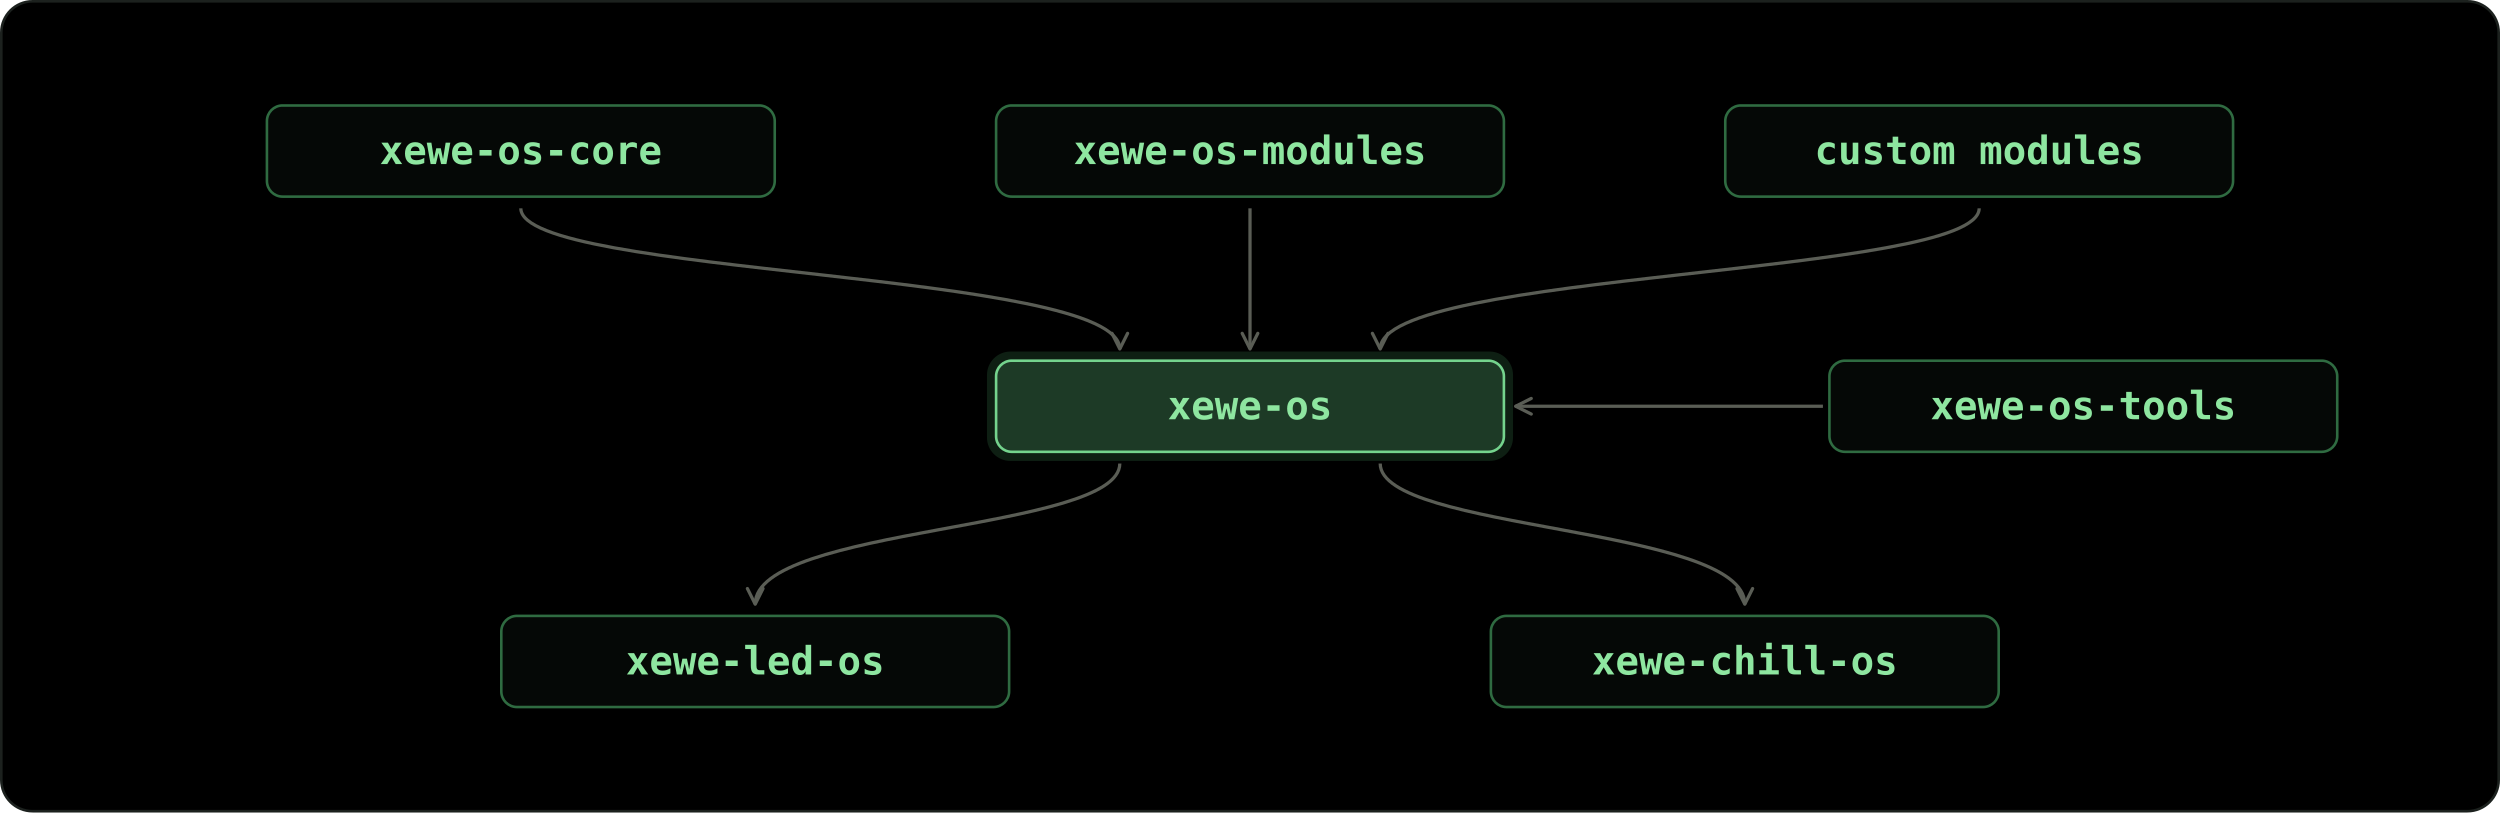
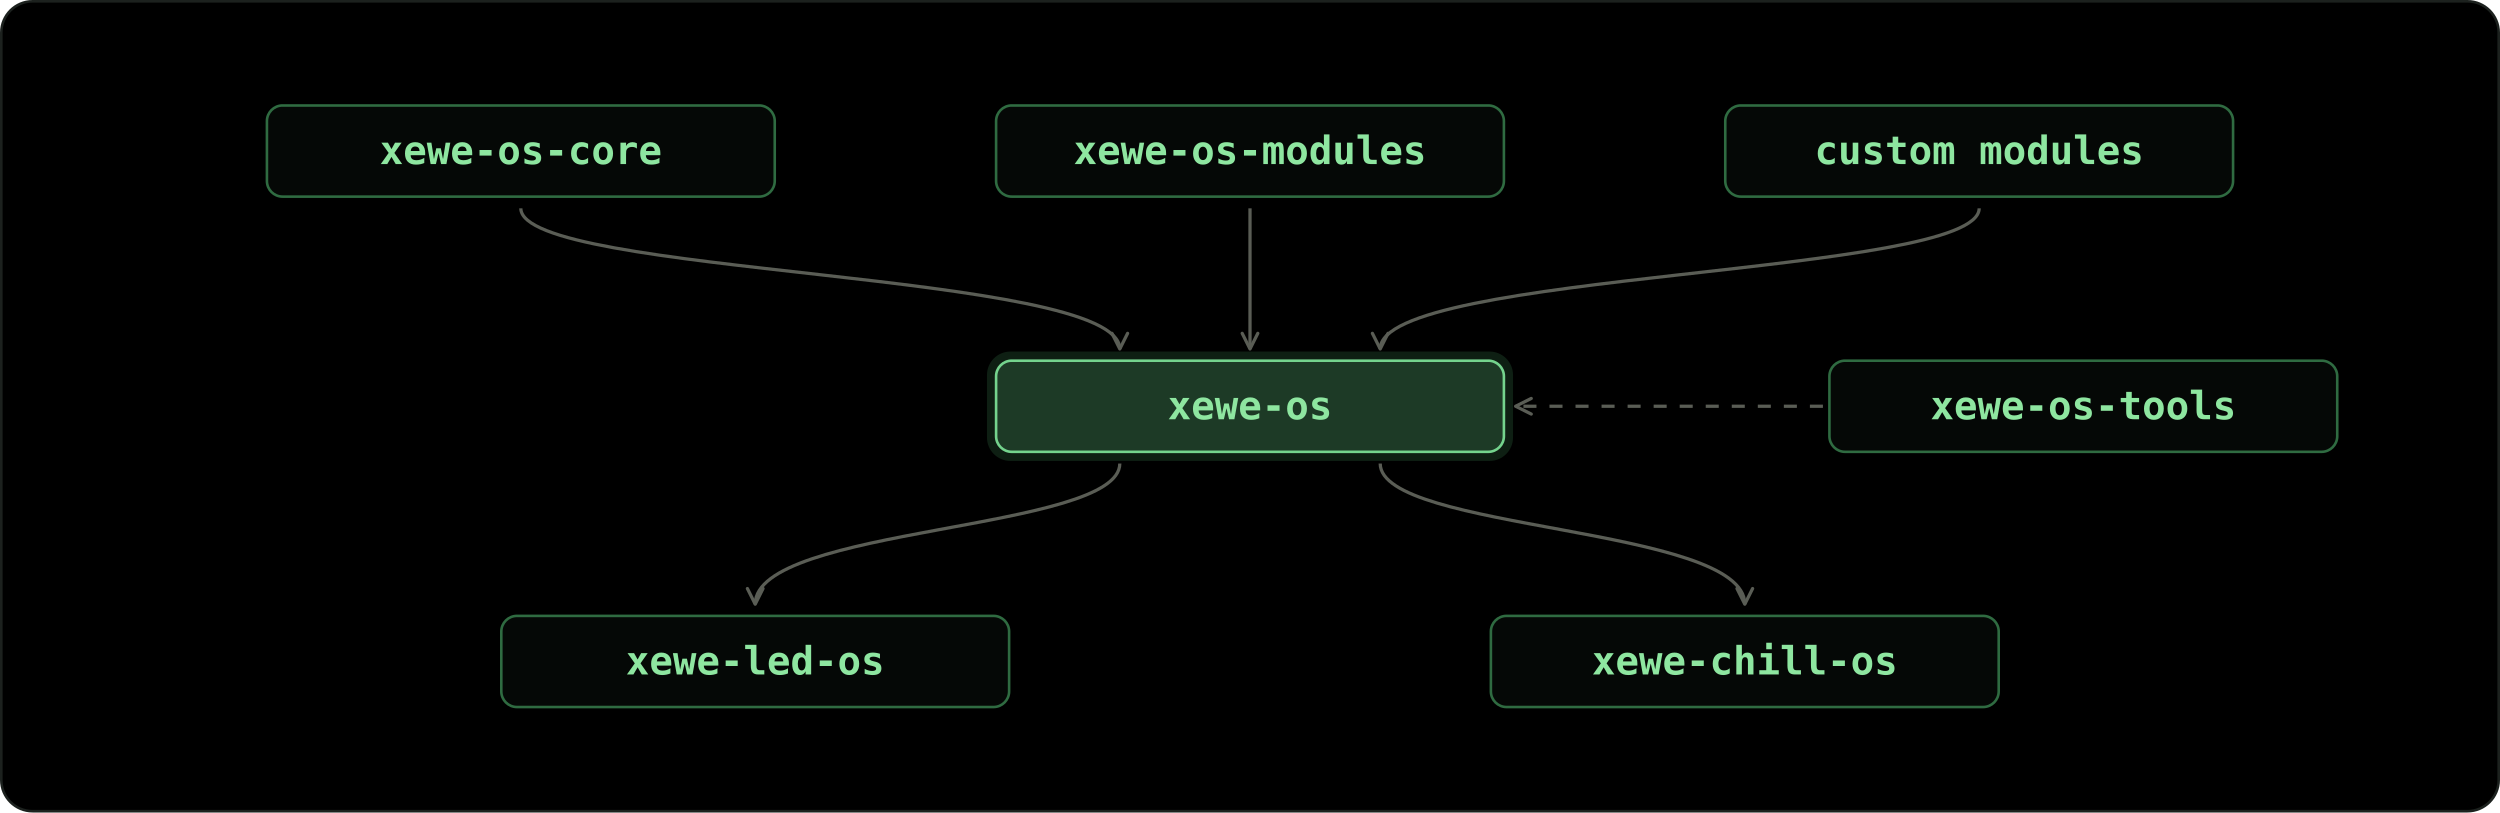
<svg xmlns="http://www.w3.org/2000/svg" width="960" height="312" viewBox="0 0 960 312" role="img" aria-labelledby="title desc">
  <rect x="0.5" y="0.5" width="959" height="311" rx="12" fill="#000000" stroke="#1c211e" />
  <defs>
    <marker id="a-line" viewBox="0 0 8 8" refX="7" refY="4" markerWidth="8" markerHeight="8" markerUnits="userSpaceOnUse" orient="auto">
      <path d="M1 1L7 4L1 7" fill="none" stroke="#5a5d55" stroke-width="1.25" stroke-linecap="round" stroke-linejoin="round" />
    </marker>
    <marker id="a-accent" viewBox="0 0 8 8" refX="7" refY="4" markerWidth="8" markerHeight="8" markerUnits="userSpaceOnUse" orient="auto">
      <path d="M1 1L7 4L1 7" fill="none" stroke="#5a5d55" stroke-width="1.25" stroke-linecap="round" stroke-linejoin="round" />
    </marker>
  </defs>
  <g fill="none" stroke-width="1.25">
    <path d="M200 80C200 106 430 104 430 134" stroke="#5a5d55" marker-end="url(#a-line)" />
    <path d="M480 80V134" stroke="#5a5d55" marker-end="url(#a-line)" />
    <path d="M760 80C760 106 530 104 530 134" stroke="#5a5d55" marker-end="url(#a-line)" />
-     <path d="M700 156H582" stroke="#5a5d55" marker-end="url(#a-line)" />
+     <path d="M700 156H582" stroke="#5a5d55" stroke-dasharray="5 5" marker-end="url(#a-line)" />
    <path d="M430 178C430 204 290 202 290 232" stroke="#5a5d55" marker-end="url(#a-accent)" />
    <path d="M530 178C530 204 670 202 670 232" stroke="#5a5d55" marker-end="url(#a-accent)" />
  </g>
  <rect x="102.5" y="40.5" width="195" height="35" rx="6" fill="#050806" stroke="#2f6b41" />
  <text x="200" y="63" font-family="'Space Mono', ui-monospace, SFMono-Regular, Menlo, Consolas, monospace" font-size="15" font-weight="700" fill="#8ee6a0" text-anchor="middle">xewe-os-core</text>
  <rect x="382.5" y="40.5" width="195" height="35" rx="6" fill="#050806" stroke="#2f6b41" />
  <text x="480" y="63" font-family="'Space Mono', ui-monospace, SFMono-Regular, Menlo, Consolas, monospace" font-size="15" font-weight="700" fill="#8ee6a0" text-anchor="middle">xewe-os-modules</text>
  <rect x="662.5" y="40.5" width="195" height="35" rx="6" fill="#050806" stroke="#2f6b41" />
  <text x="760" y="63" font-family="'Space Mono', ui-monospace, SFMono-Regular, Menlo, Consolas, monospace" font-size="15" font-weight="700" fill="#8ee6a0" text-anchor="middle">custom modules</text>
  <rect x="379.0" y="135" width="202" height="42" rx="9" fill="rgba(79,174,106,0.18)" />
  <rect x="382.5" y="138.5" width="195" height="35" rx="6" fill="#1d3a26" stroke="#74d38d" />
  <text x="480" y="161" font-family="'Space Mono', ui-monospace, SFMono-Regular, Menlo, Consolas, monospace" font-size="15" font-weight="700" fill="#8ee6a0" text-anchor="middle">xewe-os</text>
  <rect x="702.5" y="138.5" width="195" height="35" rx="6" fill="#050806" stroke="#2f6b41" />
  <text x="800" y="161" font-family="'Space Mono', ui-monospace, SFMono-Regular, Menlo, Consolas, monospace" font-size="15" font-weight="700" fill="#8ee6a0" text-anchor="middle">xewe-os-tools</text>
  <rect x="192.5" y="236.5" width="195" height="35" rx="6" fill="#050806" stroke="#2f6b41" />
  <text x="290" y="259" font-family="'Space Mono', ui-monospace, SFMono-Regular, Menlo, Consolas, monospace" font-size="15" font-weight="700" fill="#8ee6a0" text-anchor="middle">xewe-led-os</text>
  <rect x="572.5" y="236.5" width="195" height="35" rx="6" fill="#050806" stroke="#2f6b41" />
  <text x="670" y="259" font-family="'Space Mono', ui-monospace, SFMono-Regular, Menlo, Consolas, monospace" font-size="15" font-weight="700" fill="#8ee6a0" text-anchor="middle">xewe-chill-os</text>
</svg>
